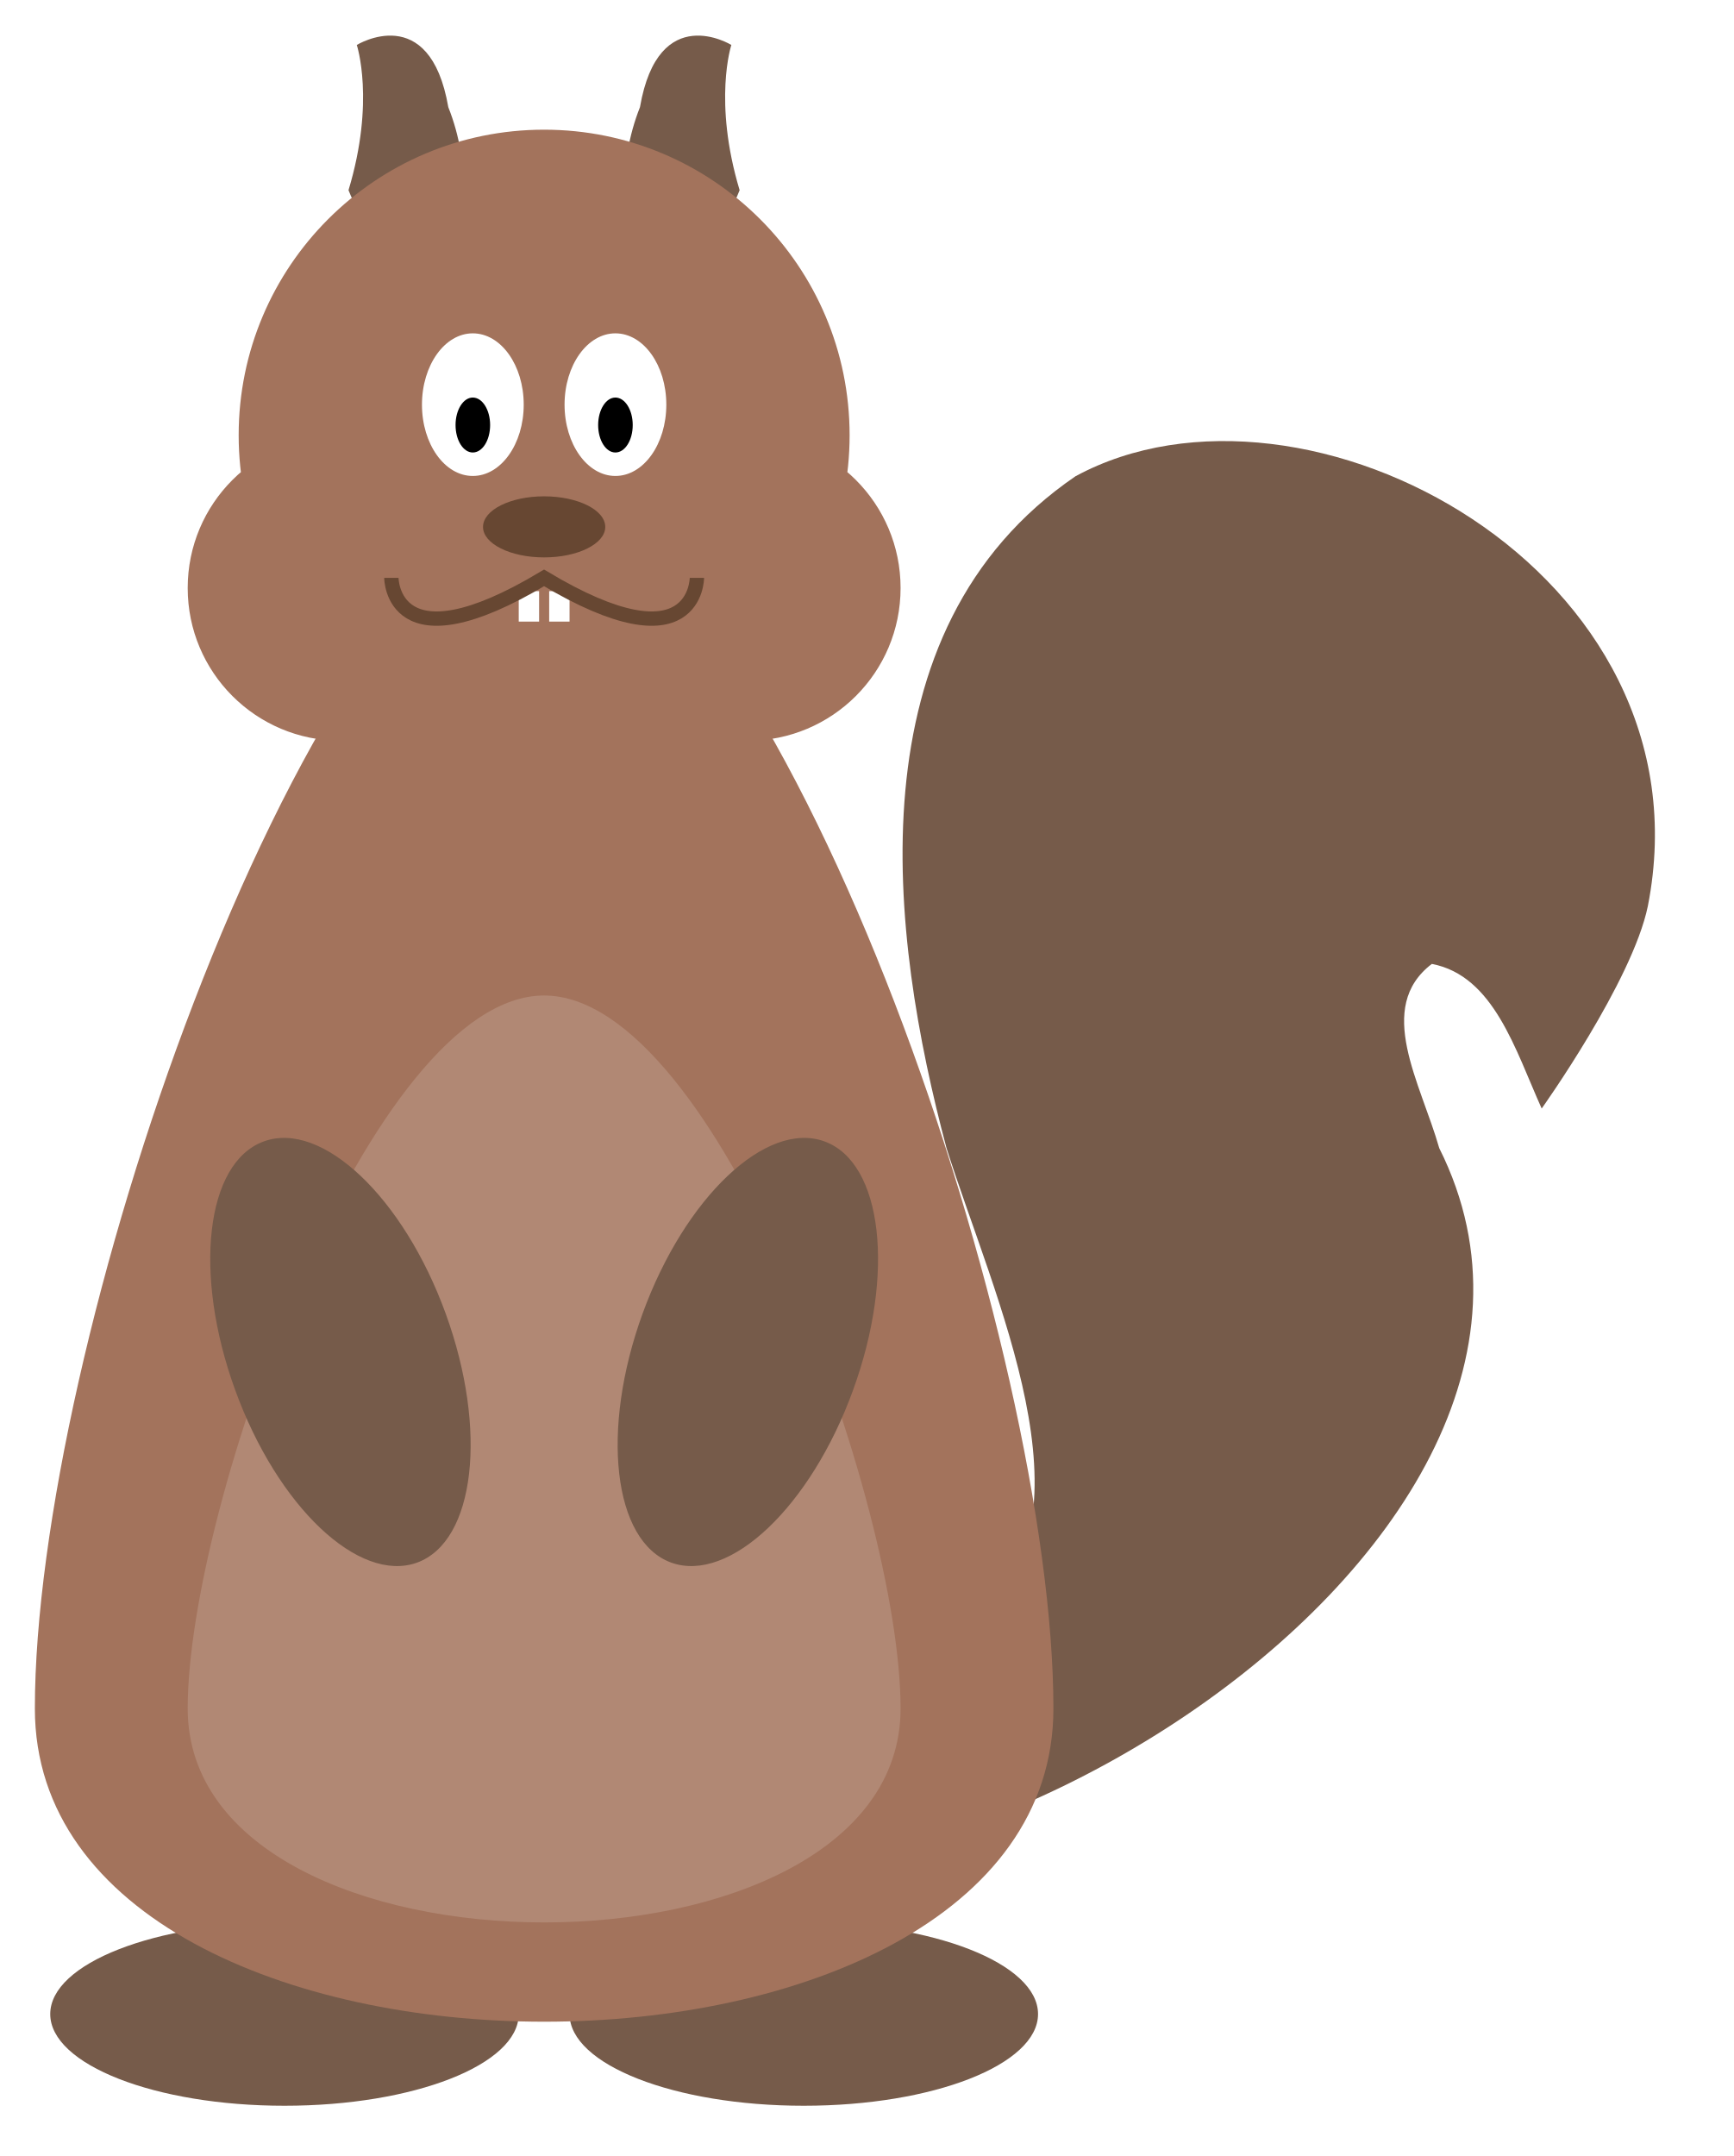
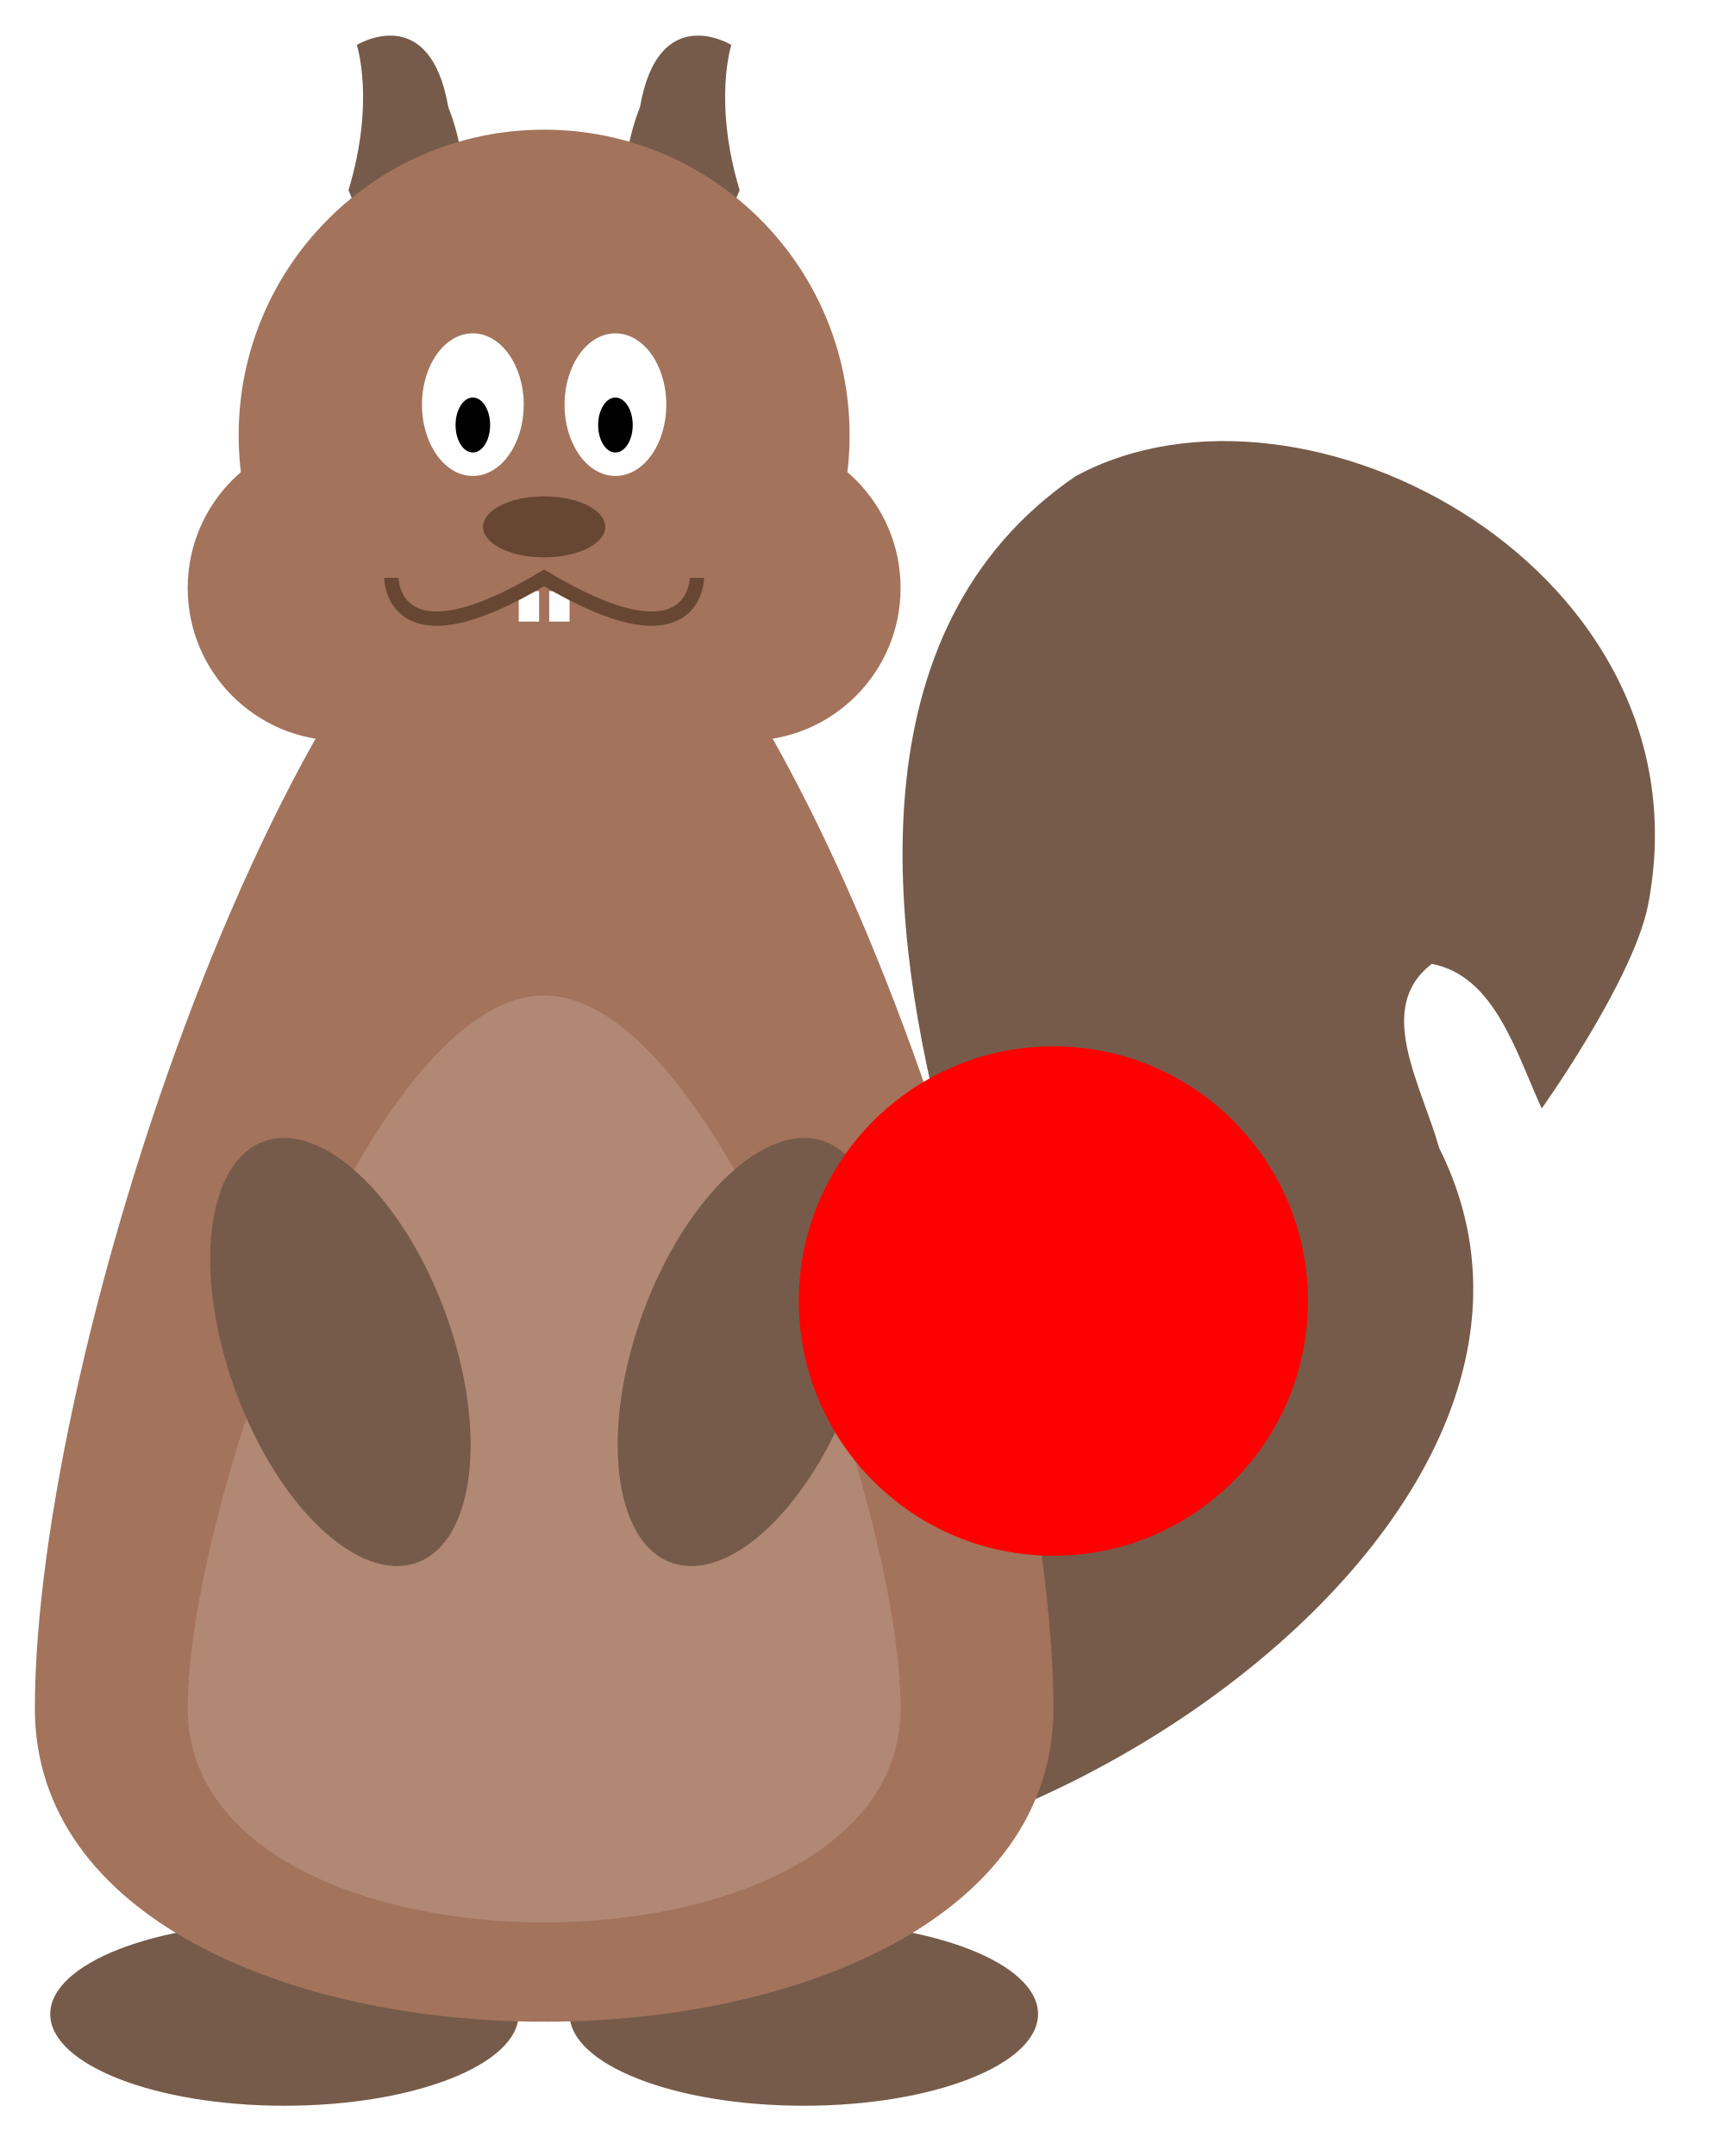
<svg xmlns="http://www.w3.org/2000/svg" width="47.574" height="59.168" viewBox="0 0 47.574 59.168">
  <defs>
    <clipPath id="clip-0">
      <path clip-rule="nonzero" d="M 0.121 13 L 29 13 L 29 56 L 0.121 56 Z M 0.121 13 " />
    </clipPath>
  </defs>
  <path fill-rule="nonzero" fill="rgb(46.149%, 35.75%, 28.85%)" fill-opacity="1" d="M 14.238 55.273 C 14.238 53.883 11.359 52.758 7.809 52.758 C 4.258 52.758 1.379 53.883 1.379 55.273 C 1.379 56.66 4.258 57.789 7.809 57.789 C 11.359 57.789 14.238 56.66 14.238 55.273 Z M 14.238 55.273 " />
  <path fill-rule="nonzero" fill="rgb(46.149%, 35.75%, 28.85%)" fill-opacity="1" d="M 28.492 55.273 C 28.492 53.883 25.613 52.758 22.062 52.758 C 18.512 52.758 15.633 53.883 15.633 55.273 C 15.633 56.66 18.512 57.789 22.062 57.789 C 25.613 57.789 28.492 56.66 28.492 55.273 Z M 28.492 55.273 " />
  <path fill-rule="nonzero" fill="rgb(46.149%, 35.75%, 28.85%)" fill-opacity="1" d="M 42.316 30.422 C 42.316 30.422 44.801 26.941 45.23 24.867 C 47.035 15.68 35.816 9.66 29.52 13.07 C 23.336 17.297 24.43 25.703 25.98 31.508 C 27.289 35.641 30.141 41.555 26.918 44.402 C 25.684 45.48 21.352 48.969 15.277 50.047 C 23.41 55.465 45.188 42.848 39.504 31.508 C 38.996 29.723 37.73 27.652 39.301 26.453 C 41.004 26.777 41.594 28.82 42.316 30.422 Z M 42.316 30.422 " />
  <g clip-path="url(#clip-0)">
    <path fill-rule="nonzero" fill="rgb(64%, 45%, 35.999%)" fill-opacity="1" d="M 28.914 46.887 C 28.914 58.348 0.957 58.348 0.957 46.887 C 0.957 37.102 7.945 16.137 14.934 13.344 C 21.926 16.137 28.914 37.102 28.914 46.887 Z M 28.914 46.887 " />
  </g>
  <path fill-rule="nonzero" fill="rgb(69.398%, 53.249%, 45.599%)" fill-opacity="1" d="M 24.719 46.887 C 24.719 54.715 5.152 54.715 5.152 46.887 C 5.152 41.297 10.184 27.32 14.934 27.32 C 19.688 27.32 24.719 41.297 24.719 46.887 Z M 24.719 46.887 " />
  <path fill-rule="nonzero" fill="rgb(46.149%, 35.75%, 28.85%)" fill-opacity="1" d="M 20.301 5.219 C 19.566 2.773 20.074 1.234 20.074 1.234 C 20.074 1.234 18.074 0 17.566 2.941 C 16.938 4.52 17.039 6.301 17.797 6.934 C 18.551 7.562 19.676 6.797 20.301 5.219 Z M 20.301 5.219 " />
  <path fill-rule="nonzero" fill="rgb(46.149%, 35.75%, 28.85%)" fill-opacity="1" d="M 9.566 5.219 C 10.305 2.773 9.793 1.234 9.793 1.234 C 9.793 1.234 11.797 0 12.305 2.941 C 12.934 4.52 12.832 6.301 12.074 6.934 C 11.32 7.562 10.195 6.797 9.566 5.219 Z M 9.566 5.219 " />
  <path fill-rule="nonzero" fill="rgb(64%, 45%, 35.999%)" fill-opacity="1" d="M 23.32 11.945 C 23.32 7.312 19.566 3.559 14.934 3.559 C 10.305 3.559 6.551 7.312 6.551 11.945 C 6.551 16.574 10.305 20.332 14.934 20.332 C 19.566 20.332 23.32 16.574 23.32 11.945 Z M 24.719 16.137 C 24.719 13.82 22.844 11.945 20.527 11.945 C 18.211 11.945 16.332 13.82 16.332 16.137 C 16.332 18.453 18.211 20.328 20.527 20.328 C 22.844 20.328 24.719 18.453 24.719 16.137 Z M 13.539 16.137 C 13.539 13.82 11.66 11.945 9.344 11.945 C 7.027 11.945 5.152 13.82 5.152 16.137 C 5.152 18.453 7.027 20.328 9.344 20.328 C 11.66 20.328 13.539 18.453 13.539 16.137 Z M 13.539 16.137 " />
  <path fill-rule="nonzero" fill="rgb(40.381%, 27.898%, 19.62%)" fill-opacity="1" d="M 16.613 14.461 C 16.613 13.996 15.863 13.621 14.934 13.621 C 14.008 13.621 13.258 13.996 13.258 14.461 C 13.258 14.922 14.008 15.297 14.934 15.297 C 15.863 15.297 16.613 14.922 16.613 14.461 Z M 16.613 14.461 " />
  <path fill-rule="nonzero" fill="rgb(100%, 100%, 100%)" fill-opacity="1" d="M 18.289 11.105 C 18.289 10.023 17.664 9.148 16.891 9.148 C 16.121 9.148 15.496 10.023 15.496 11.105 C 15.496 12.188 16.121 13.062 16.891 13.062 C 17.664 13.062 18.289 12.188 18.289 11.105 Z M 18.289 11.105 " />
  <path fill-rule="nonzero" fill="rgb(100%, 100%, 100%)" fill-opacity="1" d="M 14.375 11.105 C 14.375 10.023 13.75 9.148 12.977 9.148 C 12.207 9.148 11.582 10.023 11.582 11.105 C 11.582 12.188 12.207 13.062 12.977 13.062 C 13.75 13.062 14.375 12.188 14.375 11.105 Z M 14.375 11.105 " />
  <path fill-rule="nonzero" fill="rgb(0%, 0%, 0%)" fill-opacity="1" d="M 17.367 11.664 C 17.367 11.25 17.156 10.91 16.891 10.91 C 16.629 10.91 16.418 11.25 16.418 11.664 C 16.418 12.082 16.629 12.418 16.891 12.418 C 17.156 12.418 17.367 12.082 17.367 11.664 Z M 17.367 11.664 " />
  <path fill-rule="nonzero" fill="rgb(0%, 0%, 0%)" fill-opacity="1" d="M 13.453 11.664 C 13.453 11.25 13.242 10.91 12.977 10.91 C 12.715 10.91 12.504 11.25 12.504 11.664 C 12.504 12.082 12.715 12.418 12.977 12.418 C 13.242 12.418 13.453 12.082 13.453 11.664 Z M 13.453 11.664 " />
  <path fill-rule="nonzero" fill="rgb(100%, 100%, 100%)" fill-opacity="1" d="M 14.238 17.059 L 14.238 16.223 L 14.797 16.223 L 14.797 17.059 Z M 14.238 17.059 " />
  <path fill-rule="nonzero" fill="rgb(100%, 100%, 100%)" fill-opacity="1" d="M 15.633 17.059 L 15.633 16.223 L 15.074 16.223 L 15.074 17.059 Z M 15.633 17.059 " />
  <path fill="none" stroke-width="0.399" stroke-linecap="butt" stroke-linejoin="miter" stroke="rgb(40.381%, 27.898%, 19.62%)" stroke-opacity="1" stroke-miterlimit="10" d="M -4.252 45.637 C -4.252 45.637 -4.252 43.086 -0.002 45.637 C 4.252 43.086 4.252 45.637 4.252 45.637 " transform="matrix(0.986133, 0, 0, -0.986133, 14.93547, 60.86316)" />
  <path fill-rule="nonzero" fill="rgb(46.149%, 35.75%, 28.85%)" fill-opacity="1" d="M 22.629 31.324 C 21.035 30.742 18.797 32.859 17.637 36.051 C 16.477 39.242 16.828 42.301 18.422 42.883 C 20.02 43.461 22.254 41.348 23.414 38.152 C 24.578 34.961 24.227 31.902 22.629 31.324 Z M 22.629 31.324 " />
  <path fill-rule="nonzero" fill="rgb(46.149%, 35.75%, 28.85%)" fill-opacity="1" d="M 11.449 42.883 C 13.043 42.301 13.395 39.242 12.234 36.051 C 11.074 32.859 8.836 30.742 7.242 31.324 C 5.645 31.902 5.293 34.961 6.457 38.152 C 7.617 41.348 9.852 43.461 11.449 42.883 Z M 11.449 42.883 " />
+   <path fill-rule="nonzero" fill="rgb(100%, 0%, 0%)" fill-opacity="1" d="M 35.902 35.703 C 35.902 31.844 32.773 28.715 28.914 28.715 C 25.051 28.715 21.926 31.844 21.926 35.703 C 21.926 39.566 25.051 42.695 28.914 42.695 C 32.773 42.695 35.902 39.566 35.902 35.703 Z M 35.902 35.703 " />
</svg>
